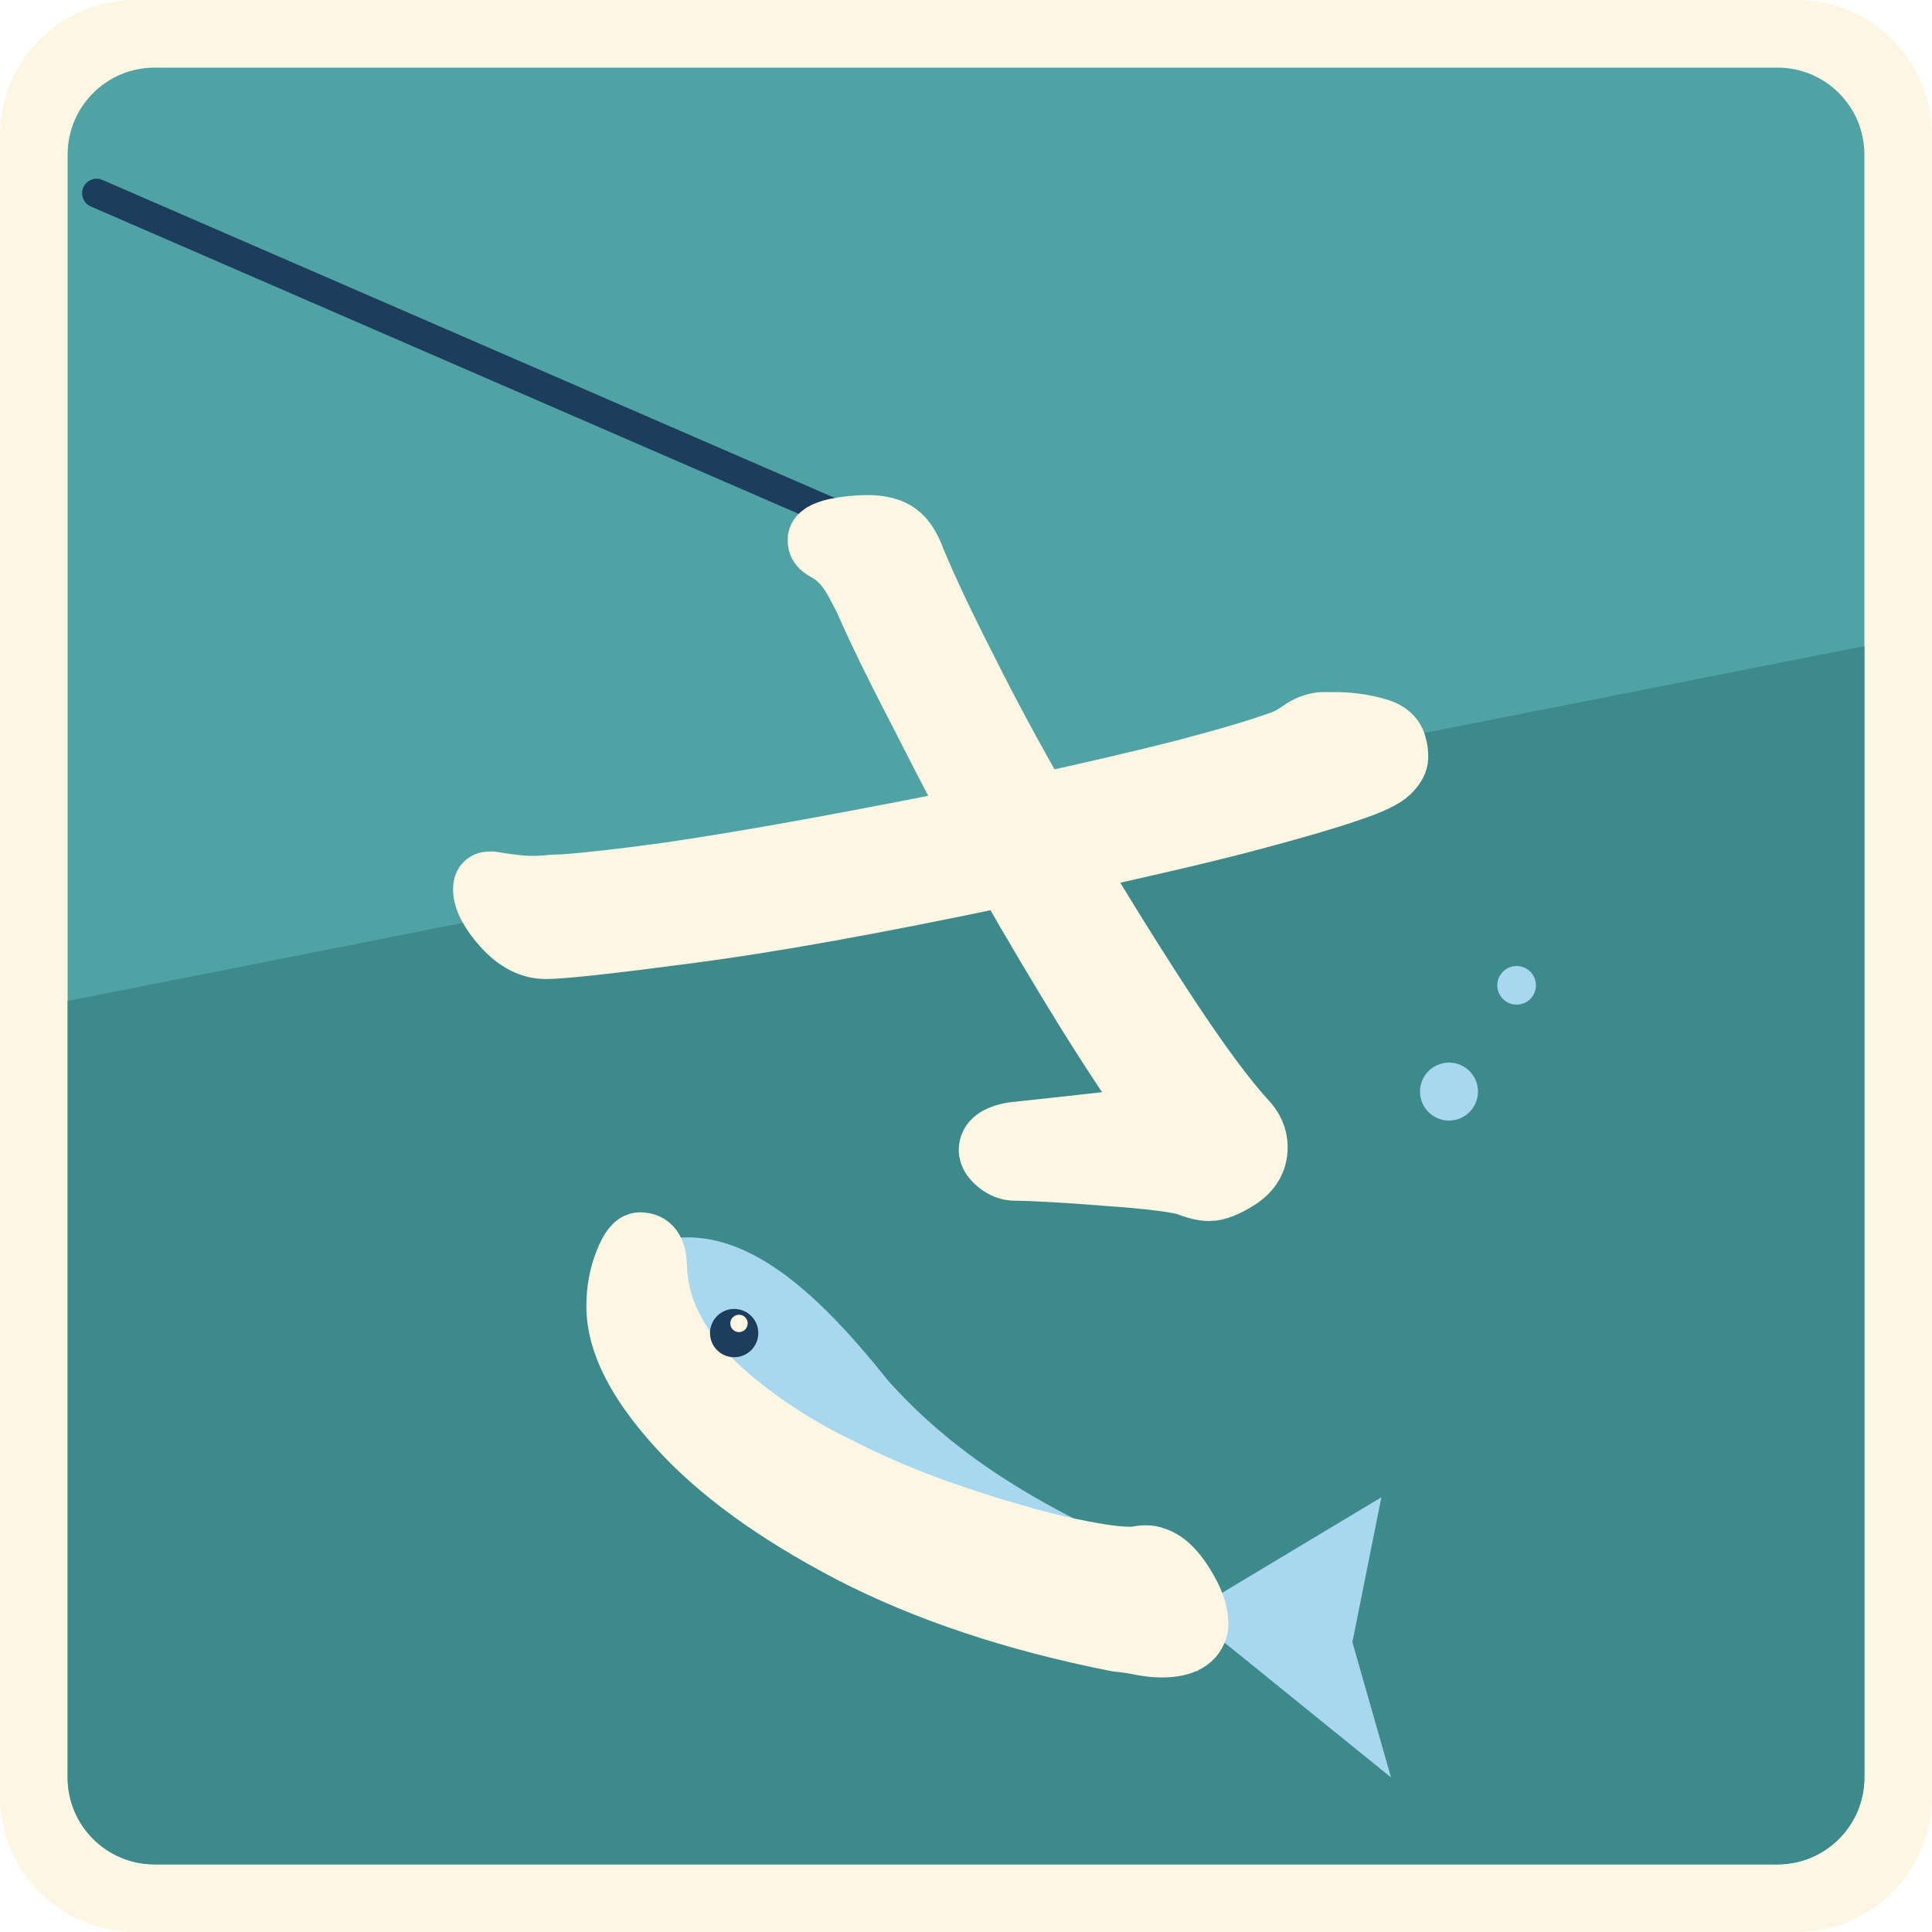
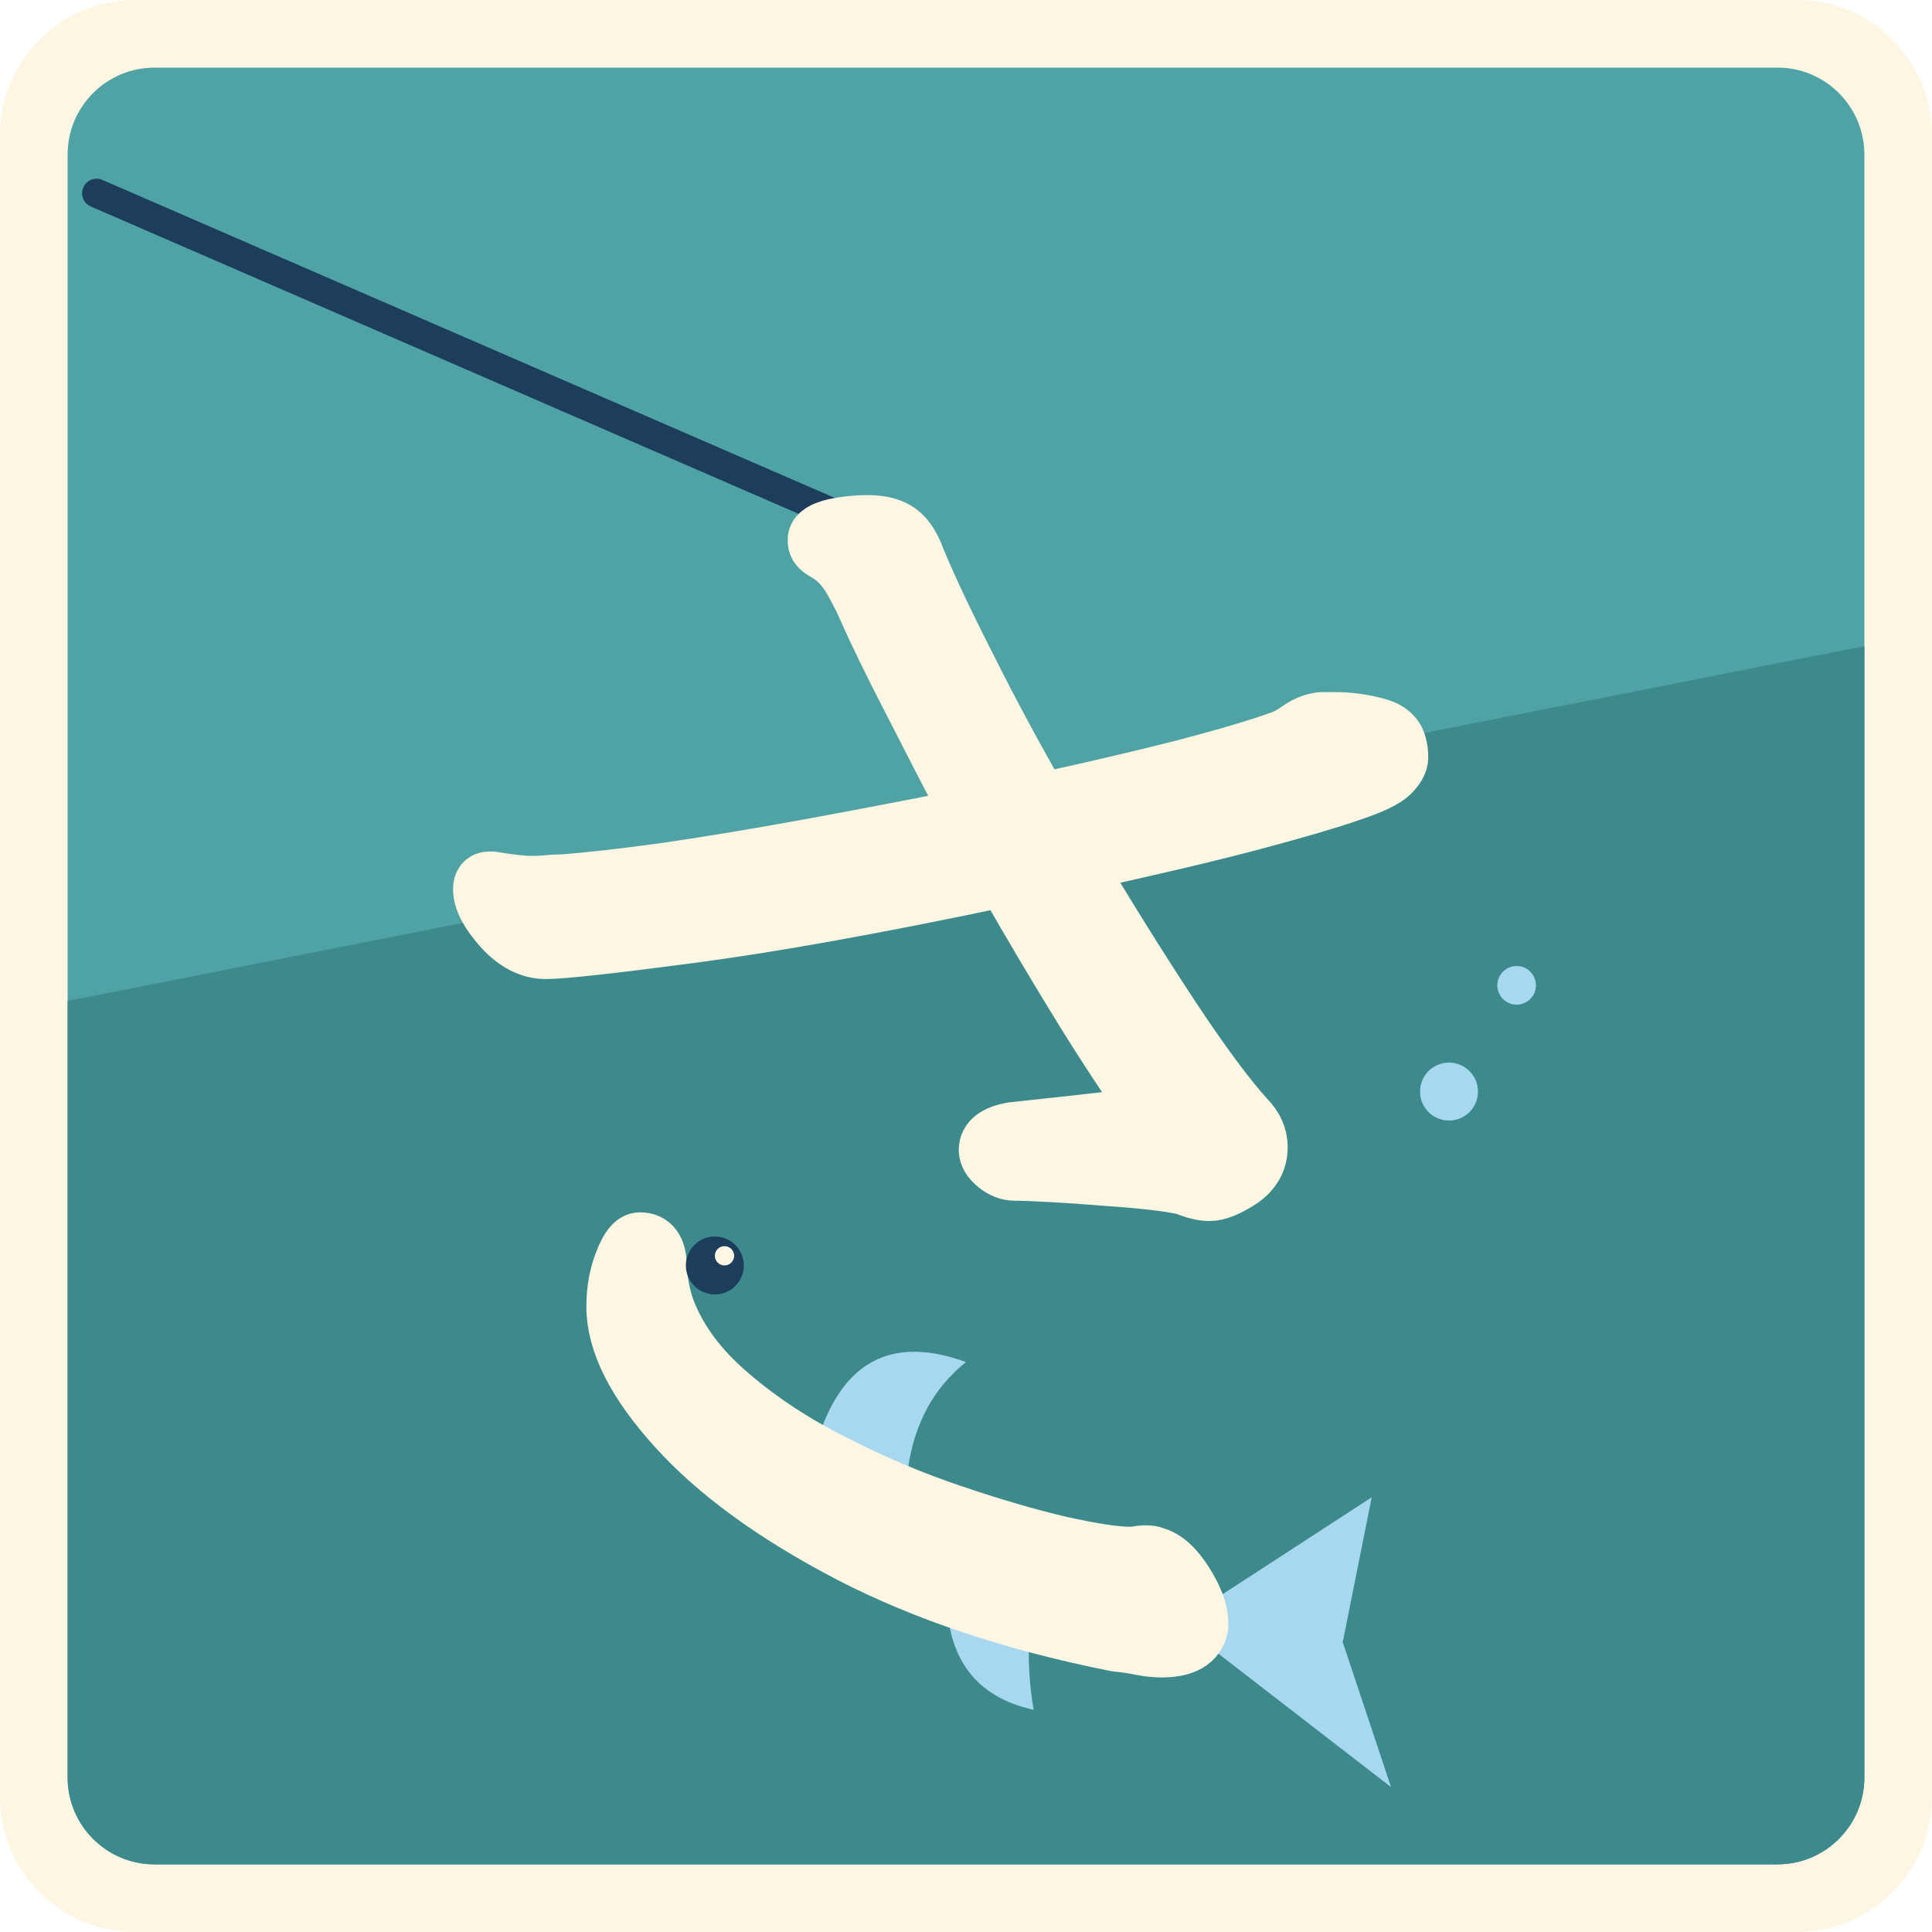
<svg xmlns="http://www.w3.org/2000/svg" viewBox="0 0 400 400">
  <rect width="400" height="400" rx="28" fill="#fdf6e3" />
  <defs>
    <clipPath id="card">
      <rect x="14" y="14" width="372" height="372" rx="18" />
    </clipPath>
  </defs>
  <rect x="14" y="14" width="372" height="372" rx="18" fill="#4fa3a5" />
  <g clip-path="url(#card)">
    <path d="M0 210L400 131V400H0Z" fill="#3d8a8c" />
    <path d="M20 40L172 106" stroke="#1d3d5c" stroke-width="6" stroke-linecap="round" />
-     <path d="M126 262C148 246 168 266 184 286C202 306 224 316 252 328L248 346C200 338 156 320 138 298C126 284 122 272 126 262Z" fill="#a8d8f0" />
-     <path d="M246 334L286 310L280 340L288 368Z" fill="#a8d8f0" />
+     <path d="M244 336L284 310L278 340L288 370Z" fill="#a8d8f0" />
+     <path d="M170 296Q178 274 200 282Q190 290 188 304Z" fill="#a8d8f0" />
+     <path d="M196 330Q196 350 214 354Q212 342 214 332Z" fill="#a8d8f0" />
  </g>
  <path id="glyph" d="M276.5 149.3L273.5 149.3Q271.1 149.6 269.0 151.1Q266.9 152.6 265.1 153.2Q258.5 155.6 245.2 159.1Q231.8 162.5 215.3 166.1Q207.2 152.0 200.5 138.6Q193.7 125.3 189.8 116.0Q188.3 111.8 186.1 110.2Q183.8 108.5 179.6 108.5Q176.3 108.5 172.9 109.2Q169.4 110.0 169.1 111.5L169.1 112.1Q169.1 113.3 170.8 114.2Q172.4 115.1 173.3 116.0Q175.1 117.5 176.9 120.8Q178.7 124.1 179.3 125.6Q182.9 133.7 188.8 145.1Q194.6 156.5 201.2 169.1Q184.7 172.4 168.4 175.4Q152.0 178.4 138.4 180.4Q124.7 182.3 116.3 182.9Q114.5 182.9 113.0 183.1Q111.5 183.2 110.0 183.2Q107.3 183.2 101.9 182.3L101.3 182.3Q99.8 182.3 99.8 184.1Q99.8 187.4 104.0 192.1Q108.2 196.7 113.0 196.7Q118.1 196.7 143.1 193.4Q168.2 190.1 208.1 181.7Q216.5 196.4 224.6 209.5Q232.7 222.5 239.0 231.2Q233.6 231.5 224.3 232.6Q215.0 233.6 209.6 234.2Q204.5 235.1 204.5 238.1Q204.5 239.6 206.3 241.1Q208.1 242.6 210.2 242.6Q212.6 242.6 218.0 242.9Q223.4 243.2 229.4 243.7Q235.4 244.1 240.2 244.7Q245.0 245.3 246.2 245.9Q248.6 246.8 250.4 246.8Q252.8 246.8 256.7 244.3Q260.6 241.7 260.6 237.5Q260.6 234.2 257.9 231.5Q251.9 224.9 242.3 210.4Q232.7 195.8 222.5 178.7Q245.9 173.6 259.4 170.0Q272.9 166.4 279.5 164.1Q286.1 161.9 287.9 160.1Q289.7 158.3 289.7 156.8Q289.7 155.3 289.4 154.4Q288.8 151.4 284.8 150.4Q280.7 149.3 276.5 149.3ZM248.3 336.8L248.3 335.9Q248.3 332.6 245.3 327.8Q242.3 323.0 239.0 322.1Q238.4 321.8 237.2 321.8Q236.3 321.8 235.4 322.0Q234.5 322.1 233.9 322.1Q229.4 322.1 219.5 319.9Q209.6 317.6 197.2 313.4Q184.7 309.2 172.6 303.0Q160.4 296.9 151.0 288.8Q141.5 280.7 137.9 271.1Q136.4 266.9 136.2 262.0Q136.1 257.0 132.5 257.0Q130.7 257.0 129.1 261.2Q127.4 265.4 127.4 270.5Q127.4 281.6 140.0 295.5Q152.6 309.5 176.0 321.7Q199.4 333.8 231.2 340.1Q234.2 340.4 236.5 340.9Q238.7 341.3 240.5 341.3Q247.4 341.3 248.3 336.8Z" fill="#fdf6e3" stroke="#fdf6e3" stroke-width="12" stroke-linejoin="round" />
  <g clip-path="url(#card)">
-     <circle cx="152" cy="276" r="5" fill="#1d3d5c" />
-     <circle cx="153" cy="274" r="1.8" fill="#fdf6e3" />
+     <circle cx="148" cy="262" r="6" fill="#1d3d5c" />
+     <circle cx="150" cy="260" r="2" fill="#fdf6e3" />
    <g fill="#a8d8f0">
      <circle cx="300" cy="226" r="6" />
      <circle cx="314" cy="204" r="4" />
    </g>
  </g>
</svg>
